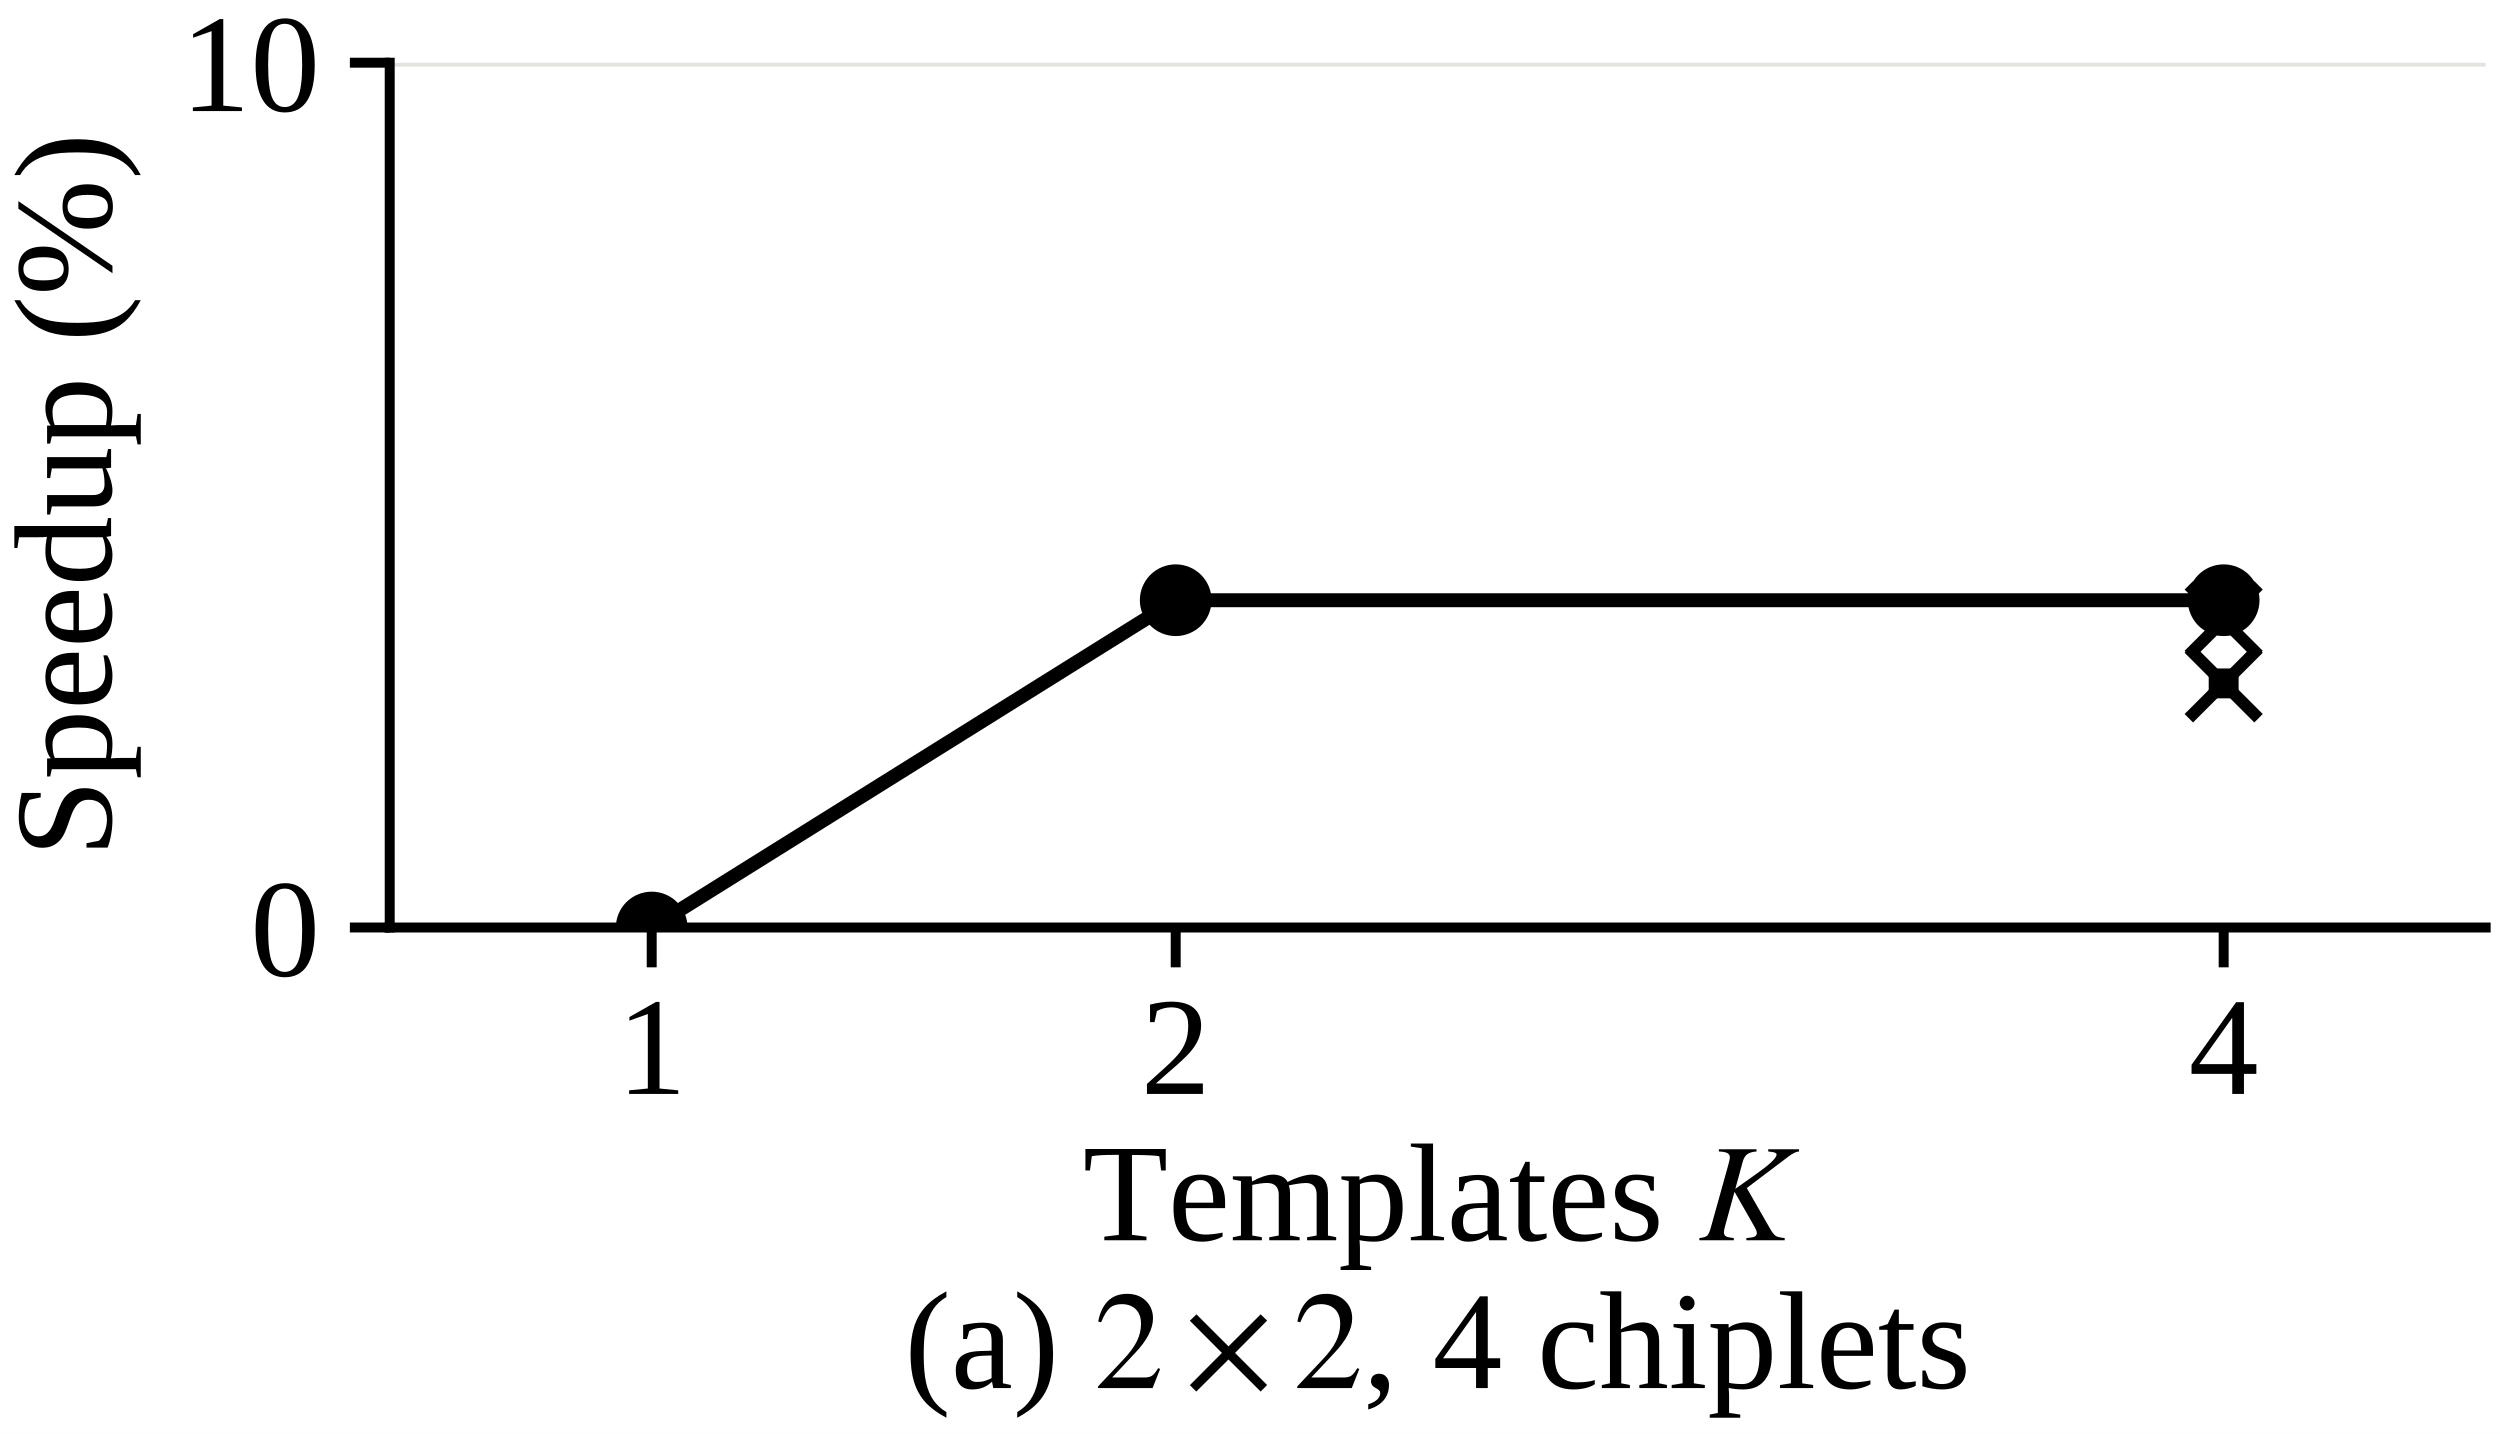
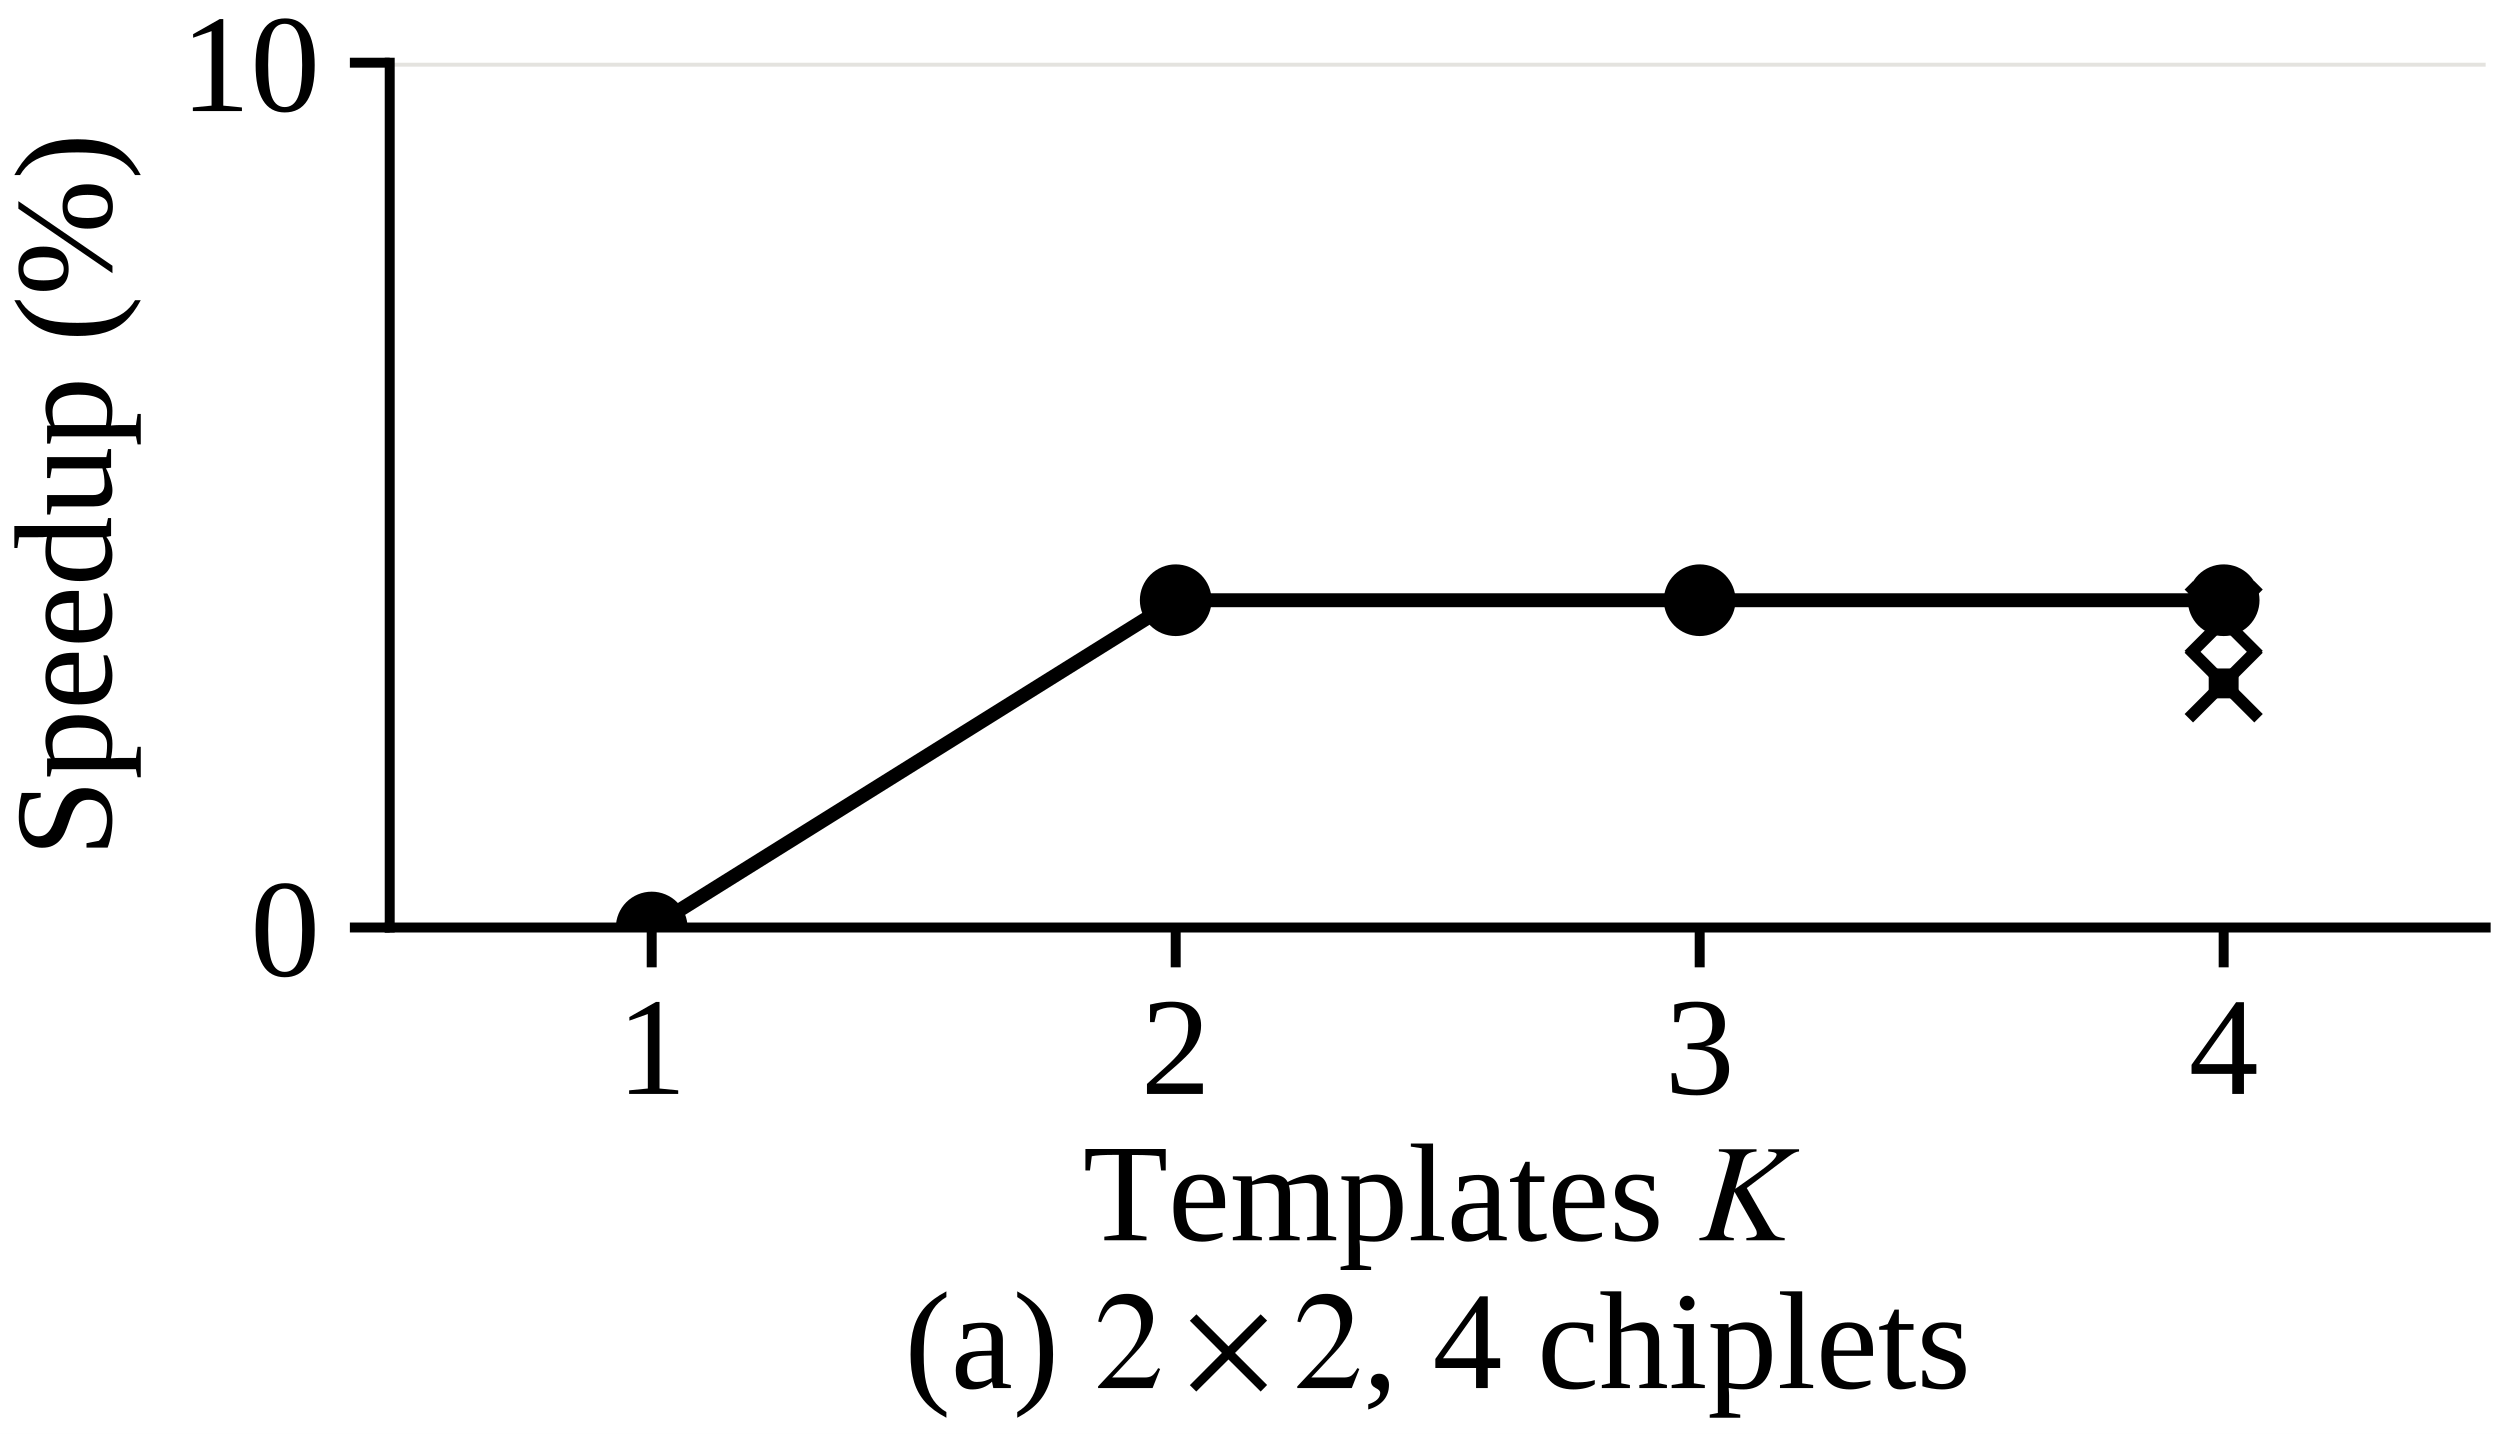
<svg xmlns="http://www.w3.org/2000/svg" xmlns:xlink="http://www.w3.org/1999/xlink" width="125.529pt" height="72pt" viewBox="0 0 125.529 72" version="1.1">
  <defs>
    <style type="text/css">*{stroke-linejoin: round; stroke-linecap: butt}</style>
  </defs>
  <g id="figure_1">
    <g id="patch_1">
      <path d="M 0 72  L 125.529 72  L 125.529 0  L 0 0  z " style="fill: #ffffff" />
    </g>
    <g id="axes_1">
      <g id="patch_2">
        <path d="M 19.568 46.572  L 124.809 46.572  L 124.809 3.149  L 19.568 3.149  z " style="fill: #ffffff" />
      </g>
      <g id="matplotlib.axis_1">
        <g id="xtick_1">
          <g id="line2d_1">
            <defs>
-               <path id="m13ff755b26" d="M 0 0  L 0 2  " style="stroke: #000000; stroke-width: 0.5" />
-             </defs>
-             <g>
-               <use xlink:href="#m13ff755b26" x="32.723" y="46.572" style="stroke: #000000; stroke-width: 0.5" />
+               <path id="m91ce8b0b03" d="M 0 0  L 0 2  " style="stroke: #000000; stroke-width: 0.5" />
+             </defs>
+             <g>
+               <use xlink:href="#m91ce8b0b03" x="32.723" y="46.572" style="stroke: #000000; stroke-width: 0.5" />
            </g>
          </g>
          <g id="text_1">
            <g transform="translate(30.97327 54.92922) scale(0.07 -0.07)">
              <defs>
                <path id="LiberationSerif-31" d="M 1959 250  L 2816 166  L 2816 0  L 563 0  L 563 166  L 1422 250  L 1422 3669  L 575 3366  L 575 3531  L 1797 4225  L 1959 4225  L 1959 250  z " transform="scale(0.015625)" />
              </defs>
              <use xlink:href="#LiberationSerif-31" />
            </g>
          </g>
        </g>
        <g id="xtick_2">
          <g id="line2d_2">
            <g>
-               <use xlink:href="#m13ff755b26" x="59.034" y="46.572" style="stroke: #000000; stroke-width: 0.5" />
+               <use xlink:href="#m91ce8b0b03" x="59.034" y="46.572" style="stroke: #000000; stroke-width: 0.5" />
            </g>
          </g>
          <g id="text_2">
            <g transform="translate(57.28355 54.92922) scale(0.07 -0.07)">
              <defs>
                <path id="LiberationSerif-32" d="M 2847 0  L 281 0  L 281 459  L 863 988  Q 1422 1478 1684 1781  Q 1947 2084 2061 2406  Q 2175 2728 2175 3144  Q 2175 3550 1990 3762  Q 1806 3975 1388 3975  Q 1222 3975 1047 3929  Q 872 3884 738 3809  L 628 3297  L 422 3297  L 422 4103  Q 991 4238 1388 4238  Q 2075 4238 2420 3952  Q 2766 3666 2766 3144  Q 2766 2794 2630 2483  Q 2494 2172 2212 1864  Q 1931 1556 1281 1003  Q 1003 766 691 481  L 2847 481  L 2847 0  z " transform="scale(0.015625)" />
              </defs>
              <use xlink:href="#LiberationSerif-32" />
            </g>
          </g>
        </g>
        <g id="xtick_3">
          <g id="line2d_3">
            <g>
-               <use xlink:href="#m13ff755b26" x="111.654" y="46.572" style="stroke: #000000; stroke-width: 0.5" />
+               <use xlink:href="#m91ce8b0b03" x="85.344" y="46.572" style="stroke: #000000; stroke-width: 0.5" />
            </g>
          </g>
          <g id="text_3">
+             <g transform="translate(83.59384 54.92922) scale(0.07 -0.07)">
+               <defs>
+                 <path id="LiberationSerif-33" d="M 2950 1141  Q 2950 575 2562 256  Q 2175 -63 1466 -63  Q 872 -63 341 72  L 306 953  L 513 953  L 653 366  Q 775 297 998 247  Q 1222 197 1416 197  Q 1906 197 2140 422  Q 2375 647 2375 1172  Q 2375 1584 2159 1798  Q 1944 2013 1491 2034  L 1044 2059  L 1044 2316  L 1491 2344  Q 1844 2363 2012 2563  Q 2181 2763 2181 3169  Q 2181 3591 1998 3783  Q 1816 3975 1416 3975  Q 1250 3975 1069 3929  Q 888 3884 750 3809  L 641 3297  L 434 3297  L 434 4103  Q 744 4184 969 4211  Q 1194 4238 1416 4238  Q 2759 4238 2759 3206  Q 2759 2772 2520 2514  Q 2281 2256 1844 2194  Q 2413 2128 2681 1867  Q 2950 1606 2950 1141  z " transform="scale(0.015625)" />
+               </defs>
+               <use xlink:href="#LiberationSerif-33" />
+             </g>
+           </g>
+         </g>
+         <g id="xtick_4">
+           <g id="line2d_4">
+             <g>
+               <use xlink:href="#m91ce8b0b03" x="111.654" y="46.572" style="stroke: #000000; stroke-width: 0.5" />
+             </g>
+           </g>
+           <g id="text_4">
            <g transform="translate(109.9041 54.92922) scale(0.07 -0.07)">
              <defs>
                <path id="LiberationSerif-34" d="M 2531 922  L 2531 0  L 1994 0  L 1994 922  L 125 922  L 125 1338  L 2172 4213  L 2531 4213  L 2531 1369  L 3100 1369  L 3100 922  L 2531 922  z M 1994 3478  L 1978 3478  L 478 1369  L 1994 1369  L 1994 3478  z " transform="scale(0.015625)" />
              </defs>
              <use xlink:href="#LiberationSerif-34" />
            </g>
          </g>
        </g>
-         <g id="text_4">
+         <g id="text_5">
          <g transform="translate(54.37369 62.32) scale(0.07 -0.07)">
            <defs>
              <path id="LiberationSerif-54" d="M 984 0  L 984 166  L 1650 250  L 1650 3922  L 1491 3922  Q 700 3922 409 3859  L 325 3206  L 116 3206  L 116 4191  L 3803 4191  L 3803 3206  L 3591 3206  L 3506 3859  Q 3413 3881 3097 3898  Q 2781 3916 2406 3916  L 2253 3916  L 2253 250  L 2919 166  L 2919 0  L 984 0  z " transform="scale(0.015625)" />
              <path id="LiberationSerif-65" d="M 813 1478  L 813 1422  Q 813 991 908 752  Q 1003 513 1201 388  Q 1400 263 1722 263  Q 1891 263 2122 291  Q 2353 319 2503 353  L 2503 178  Q 2353 81 2095 9  Q 1838 -63 1569 -63  Q 884 -63 567 306  Q 250 675 250 1491  Q 250 2259 572 2637  Q 894 3016 1491 3016  Q 2619 3016 2619 1734  L 2619 1478  L 813 1478  z M 1491 2766  Q 1166 2766 992 2503  Q 819 2241 819 1728  L 2075 1728  Q 2075 2288 1931 2527  Q 1788 2766 1491 2766  z " transform="scale(0.015625)" />
              <path id="LiberationSerif-6d" d="M 1019 2700  Q 1253 2834 1515 2925  Q 1778 3016 1978 3016  Q 2194 3016 2376 2934  Q 2559 2853 2650 2675  Q 2891 2809 3214 2912  Q 3538 3016 3750 3016  Q 4500 3016 4500 2150  L 4500 219  L 4878 141  L 4878 0  L 3544 0  L 3544 141  L 3981 219  L 3981 2094  Q 3981 2631 3481 2631  Q 3400 2631 3292 2618  Q 3184 2606 3076 2590  Q 2969 2575 2870 2554  Q 2772 2534 2706 2522  Q 2759 2353 2759 2150  L 2759 219  L 3200 141  L 3200 0  L 1806 0  L 1806 141  L 2241 219  L 2241 2094  Q 2241 2353 2108 2492  Q 1975 2631 1709 2631  Q 1434 2631 1025 2541  L 1025 219  L 1466 141  L 1466 0  L 134 0  L 134 141  L 506 219  L 506 2719  L 134 2797  L 134 2938  L 994 2938  L 1019 2700  z " transform="scale(0.015625)" />
              <path id="LiberationSerif-70" d="M 475 2719  L 141 2797  L 141 2938  L 966 2938  L 972 2766  Q 1103 2878 1323 2947  Q 1544 3016 1772 3016  Q 2334 3016 2642 2625  Q 2950 2234 2950 1503  Q 2950 756 2614 346  Q 2278 -63 1644 -63  Q 1291 -63 972 6  Q 991 -219 991 -347  L 991 -1141  L 1503 -1216  L 1503 -1363  L 103 -1363  L 103 -1216  L 475 -1141  L 475 2719  z M 2388 1503  Q 2388 2103 2192 2395  Q 1997 2688 1600 2688  Q 1234 2688 991 2584  L 991 238  Q 1269 184 1600 184  Q 2388 184 2388 1503  z " transform="scale(0.015625)" />
              <path id="LiberationSerif-6c" d="M 1147 219  L 1650 141  L 1650 0  L 128 0  L 128 141  L 628 219  L 628 4225  L 128 4300  L 128 4441  L 1147 4441  L 1147 219  z " transform="scale(0.015625)" />
              <path id="LiberationSerif-61" d="M 1453 3003  Q 1934 3003 2161 2806  Q 2388 2609 2388 2203  L 2388 219  L 2753 141  L 2753 0  L 1947 0  L 1888 294  Q 1531 -63 978 -63  Q 225 -63 225 813  Q 225 1106 339 1298  Q 453 1491 703 1592  Q 953 1694 1428 1703  L 1869 1716  L 1869 2175  Q 1869 2478 1758 2622  Q 1647 2766 1416 2766  Q 1103 2766 844 2619  L 738 2253  L 563 2253  L 563 2894  Q 1069 3003 1453 3003  z M 1869 1497  L 1459 1484  Q 1041 1469 892 1322  Q 744 1175 744 831  Q 744 281 1191 281  Q 1403 281 1558 329  Q 1713 378 1869 453  L 1869 1497  z " transform="scale(0.015625)" />
              <path id="LiberationSerif-74" d="M 1044 -63  Q 744 -63 595 115  Q 447 294 447 616  L 447 2675  L 63 2675  L 63 2816  L 453 2938  L 769 3603  L 966 3603  L 966 2938  L 1638 2938  L 1638 2675  L 966 2675  L 966 672  Q 966 469 1058 366  Q 1150 263 1300 263  Q 1481 263 1741 313  L 1741 109  Q 1631 34 1425 -14  Q 1219 -63 1044 -63  z " transform="scale(0.015625)" />
              <path id="LiberationSerif-73" d="M 2259 825  Q 2259 388 1982 162  Q 1706 -63 1166 -63  Q 947 -63 683 -17  Q 419 28 269 84  L 269 806  L 409 806  L 563 397  Q 797 184 1172 184  Q 1778 184 1778 703  Q 1778 1084 1300 1247  L 1022 1338  Q 706 1441 562 1547  Q 419 1653 341 1808  Q 263 1963 263 2181  Q 263 2569 527 2792  Q 791 3016 1241 3016  Q 1563 3016 2047 2919  L 2047 2278  L 1900 2278  L 1769 2619  Q 1603 2766 1247 2766  Q 994 2766 861 2641  Q 728 2516 728 2303  Q 728 2125 848 2003  Q 969 1881 1213 1800  Q 1672 1644 1812 1572  Q 1953 1500 2051 1395  Q 2150 1291 2204 1156  Q 2259 1022 2259 825  z " transform="scale(0.015625)" />
              <path id="LiberationSerif-20" transform="scale(0.015625)" />
              <path id="STIXGeneral-Italic-4b" d="M 4621 4179  L 4621 4077  Q 4442 4077 4128 3840  L 2221 2400  L 3296 525  Q 3443 269 3552 201  Q 3661 134 3962 102  L 3962 0  L 2202 0  L 2202 102  L 2387 122  Q 2682 147 2682 326  Q 2682 365 2672 409  Q 2662 454 2630 515  Q 2598 576 2579 611  Q 2560 646 2509 736  Q 2458 826 2445 851  L 1658 2227  L 1242 710  Q 1171 467 1171 384  Q 1171 237 1264 182  Q 1357 128 1626 102  L 1626 0  L 45 0  L 45 102  Q 320 134 403 211  Q 486 288 563 557  L 1357 3405  Q 1446 3725 1446 3802  Q 1446 3936 1337 4000  Q 1229 4064 941 4077  L 941 4179  L 2669 4179  L 2669 4077  Q 2400 4058 2253 3958  Q 2106 3859 2035 3603  L 1696 2362  L 2675 3059  Q 3590 3706 3590 3936  Q 3590 4032 3360 4058  L 3206 4077  L 3206 4179  L 4621 4179  z " transform="scale(0.015625)" />
            </defs>
            <use xlink:href="#LiberationSerif-54" transform="translate(0 0.609375)" />
            <use xlink:href="#LiberationSerif-65" transform="translate(61.08398 0.609375)" />
            <use xlink:href="#LiberationSerif-6d" transform="translate(105.4688 0.609375)" />
            <use xlink:href="#LiberationSerif-70" transform="translate(183.252 0.609375)" />
            <use xlink:href="#LiberationSerif-6c" transform="translate(233.252 0.609375)" />
            <use xlink:href="#LiberationSerif-61" transform="translate(261.0352 0.609375)" />
            <use xlink:href="#LiberationSerif-74" transform="translate(305.4199 0.609375)" />
            <use xlink:href="#LiberationSerif-65" transform="translate(333.2031 0.609375)" />
            <use xlink:href="#LiberationSerif-73" transform="translate(377.5879 0.609375)" />
            <use xlink:href="#LiberationSerif-20" transform="translate(416.5039 0.609375)" />
            <use xlink:href="#STIXGeneral-Italic-4b" transform="translate(441.5039 0.609375)" />
          </g>
          <g transform="translate(45.41369 69.74) scale(0.07 -0.07)">
            <defs>
              <path id="LiberationSerif-28" d="M 884 1544  Q 884 731 993 248  Q 1103 -234 1337 -565  Q 1572 -897 1925 -1100  L 1925 -1363  Q 1306 -1034 957 -645  Q 609 -256 445 270  Q 281 797 281 1544  Q 281 2288 443 2811  Q 606 3334 953 3721  Q 1300 4109 1925 4441  L 1925 4178  Q 1544 3959 1319 3617  Q 1094 3275 989 2819  Q 884 2363 884 1544  z " transform="scale(0.015625)" />
              <path id="LiberationSerif-29" d="M 206 -1363  L 206 -1100  Q 559 -897 793 -564  Q 1028 -231 1137 251  Q 1247 734 1247 1544  Q 1247 2363 1142 2819  Q 1038 3275 813 3617  Q 588 3959 206 4178  L 206 4441  Q 831 4106 1178 3720  Q 1525 3334 1687 2811  Q 1850 2288 1850 1544  Q 1850 800 1687 273  Q 1525 -253 1178 -640  Q 831 -1028 206 -1363  z " transform="scale(0.015625)" />
              <path id="STIXGeneral-Regular-32" d="M 3034 877  L 2688 0  L 186 0  L 186 77  L 1325 1286  Q 1773 1754 1965 2144  Q 2157 2534 2157 2950  Q 2157 3379 1920 3616  Q 1683 3853 1267 3853  Q 922 3853 720 3673  Q 518 3494 326 3021  L 192 3053  Q 301 3648 630 3987  Q 960 4326 1523 4326  Q 2054 4326 2380 4006  Q 2707 3686 2707 3200  Q 2707 2477 1888 1613  L 832 486  L 2330 486  Q 2541 486 2665 569  Q 2790 653 2944 915  L 3034 877  z " transform="scale(0.015625)" />
              <path id="STIXGeneral-Regular-d7" d="M 3821 141  L 3526 -160  L 2048 1312  L 570 -160  L 275 134  L 1747 1613  L 275 3091  L 576 3386  L 2048 1914  L 3526 3386  L 3821 3098  L 2349 1613  L 3821 141  z " transform="scale(0.015625)" />
              <path id="LiberationSerif-2c" d="M 1197 153  Q 1197 -275 948 -564  Q 700 -853 244 -984  L 244 -744  Q 794 -569 794 -219  Q 794 -156 747 -106  Q 700 -56 584 3  Q 372 113 372 313  Q 372 481 478 570  Q 584 659 750 659  Q 950 659 1073 515  Q 1197 372 1197 153  z " transform="scale(0.015625)" />
              <path id="LiberationSerif-63" d="M 2644 178  Q 2491 66 2222 1  Q 1953 -63 1672 -63  Q 244 -63 244 1491  Q 244 2225 608 2620  Q 972 3016 1650 3016  Q 2072 3016 2572 2919  L 2572 2100  L 2400 2100  L 2266 2619  Q 2006 2766 1644 2766  Q 806 2766 806 1491  Q 806 828 1061 545  Q 1316 263 1850 263  Q 2306 263 2644 366  L 2644 178  z " transform="scale(0.015625)" />
              <path id="LiberationSerif-68" d="M 1019 3169  Q 1019 2844 997 2700  Q 1222 2828 1508 2922  Q 1794 3016 1991 3016  Q 2372 3016 2565 2794  Q 2759 2572 2759 2150  L 2759 219  L 3116 141  L 3116 0  L 1850 0  L 1850 141  L 2241 219  L 2241 2113  Q 2241 2650 1722 2650  Q 1428 2650 1019 2559  L 1019 219  L 1416 141  L 1416 0  L 128 0  L 128 141  L 500 219  L 500 4225  L 63 4300  L 63 4441  L 1019 4441  L 1019 3169  z " transform="scale(0.015625)" />
              <path id="LiberationSerif-69" d="M 1184 3897  Q 1184 3759 1084 3659  Q 984 3559 844 3559  Q 706 3559 606 3659  Q 506 3759 506 3897  Q 506 4038 606 4138  Q 706 4238 844 4238  Q 984 4238 1084 4138  Q 1184 4038 1184 3897  z M 1153 219  L 1656 141  L 1656 0  L 134 0  L 134 141  L 634 219  L 634 2719  L 219 2797  L 219 2938  L 1153 2938  L 1153 219  z " transform="scale(0.015625)" />
            </defs>
            <use xlink:href="#LiberationSerif-28" transform="translate(0 0.609375)" />
            <use xlink:href="#LiberationSerif-61" transform="translate(33.30078 0.609375)" />
            <use xlink:href="#LiberationSerif-29" transform="translate(77.68555 0.609375)" />
            <use xlink:href="#LiberationSerif-20" transform="translate(110.9863 0.609375)" />
            <use xlink:href="#STIXGeneral-Regular-32" transform="translate(135.9863 0.609375)" />
            <use xlink:href="#STIXGeneral-Regular-d7" transform="translate(200.4263 0.609375)" />
            <use xlink:href="#STIXGeneral-Regular-32" transform="translate(278.8663 0.609375)" />
            <use xlink:href="#LiberationSerif-2c" transform="translate(328.8663 0.609375)" />
            <use xlink:href="#LiberationSerif-20" transform="translate(353.8663 0.609375)" />
            <use xlink:href="#LiberationSerif-34" transform="translate(378.8663 0.609375)" />
            <use xlink:href="#LiberationSerif-20" transform="translate(428.8663 0.609375)" />
            <use xlink:href="#LiberationSerif-63" transform="translate(453.8663 0.609375)" />
            <use xlink:href="#LiberationSerif-68" transform="translate(498.251 0.609375)" />
            <use xlink:href="#LiberationSerif-69" transform="translate(548.251 0.609375)" />
            <use xlink:href="#LiberationSerif-70" transform="translate(576.0342 0.609375)" />
            <use xlink:href="#LiberationSerif-6c" transform="translate(626.0342 0.609375)" />
            <use xlink:href="#LiberationSerif-65" transform="translate(653.8174 0.609375)" />
            <use xlink:href="#LiberationSerif-74" transform="translate(698.2022 0.609375)" />
            <use xlink:href="#LiberationSerif-73" transform="translate(725.9854 0.609375)" />
          </g>
        </g>
      </g>
      <g id="matplotlib.axis_2">
        <g id="ytick_1">
-           <g id="line2d_4">
-             <path d="M 19.568 46.572  L 124.809 46.572  " clip-path="url(#pf853526032)" style="fill: none; stroke: #e4e3df; stroke-width: 0.4; stroke-linecap: square" />
-           </g>
          <g id="line2d_5">
-             <defs>
-               <path id="m1ad106c8b0" d="M 0 0  L -2 0  " style="stroke: #000000; stroke-width: 0.5" />
-             </defs>
-             <g>
-               <use xlink:href="#m1ad106c8b0" x="19.568" y="46.572" style="stroke: #000000; stroke-width: 0.5" />
-             </g>
-           </g>
-           <g id="text_5">
+             <path d="M 19.568 46.572  L 124.809 46.572  " clip-path="url(#pea9f817a11)" style="fill: none; stroke: #e4e3df; stroke-width: 0.4; stroke-linecap: square" />
+           </g>
+           <g id="line2d_6">
+             <defs>
+               <path id="m7dd61a1ec5" d="M 0 0  L -2 0  " style="stroke: #000000; stroke-width: 0.5" />
+             </defs>
+             <g>
+               <use xlink:href="#m7dd61a1ec5" x="19.568" y="46.572" style="stroke: #000000; stroke-width: 0.5" />
+             </g>
+           </g>
+           <g id="text_6">
            <g transform="translate(12.56813 49.00055) scale(0.07 -0.07)">
              <defs>
                <path id="LiberationSerif-30" d="M 2956 2113  Q 2956 -63 1581 -63  Q 919 -63 581 493  Q 244 1050 244 2113  Q 244 3153 581 3704  Q 919 4256 1606 4256  Q 2269 4256 2612 3711  Q 2956 3166 2956 2113  z M 2381 2113  Q 2381 3119 2190 3562  Q 2000 4006 1581 4006  Q 1175 4006 997 3587  Q 819 3169 819 2113  Q 819 1050 1000 617  Q 1181 184 1581 184  Q 1994 184 2187 639  Q 2381 1094 2381 2113  z " transform="scale(0.015625)" />
              </defs>
              <use xlink:href="#LiberationSerif-30" />
            </g>
          </g>
        </g>
        <g id="ytick_2">
-           <g id="line2d_6">
-             <path d="M 19.568 3.149  L 124.809 3.149  " clip-path="url(#pf853526032)" style="fill: none; stroke: #e4e3df; stroke-width: 0.4; stroke-linecap: square" />
-           </g>
          <g id="line2d_7">
-             <g>
-               <use xlink:href="#m1ad106c8b0" x="19.568" y="3.149" style="stroke: #000000; stroke-width: 0.5" />
-             </g>
-           </g>
-           <g id="text_6">
+             <path d="M 19.568 3.149  L 124.809 3.149  " clip-path="url(#pea9f817a11)" style="fill: none; stroke: #e4e3df; stroke-width: 0.4; stroke-linecap: square" />
+           </g>
+           <g id="line2d_8">
+             <g>
+               <use xlink:href="#m7dd61a1ec5" x="19.568" y="3.149" style="stroke: #000000; stroke-width: 0.5" />
+             </g>
+           </g>
+           <g id="text_7">
            <g transform="translate(9.068125 5.577344) scale(0.07 -0.07)">
              <use xlink:href="#LiberationSerif-31" />
              <use xlink:href="#LiberationSerif-30" x="50" />
            </g>
          </g>
        </g>
-         <g id="text_7">
+         <g id="text_8">
          <g transform="translate(5.577344 43.03512) rotate(-90) scale(0.07 -0.07)">
            <defs>
              <path id="LiberationSerif-53" d="M 434 1128  L 638 1128  L 747 563  Q 863 416 1145 303  Q 1428 191 1703 191  Q 2141 191 2386 414  Q 2631 638 2631 1031  Q 2631 1256 2536 1403  Q 2441 1550 2286 1651  Q 2131 1753 1934 1823  Q 1738 1894 1530 1966  Q 1322 2038 1125 2125  Q 928 2213 773 2347  Q 619 2481 523 2679  Q 428 2878 428 3169  Q 428 3669 803 3953  Q 1178 4238 1844 4238  Q 2350 4238 2944 4103  L 2944 3231  L 2741 3231  L 2631 3744  Q 2313 3975 1844 3975  Q 1425 3975 1189 3804  Q 953 3634 953 3334  Q 953 3131 1048 2997  Q 1144 2863 1298 2767  Q 1453 2672 1651 2603  Q 1850 2534 2058 2461  Q 2266 2388 2464 2295  Q 2663 2203 2817 2061  Q 2972 1919 3067 1714  Q 3163 1509 3163 1209  Q 3163 603 2791 270  Q 2419 -63 1719 -63  Q 1381 -63 1040 -3  Q 700 56 434 159  L 434 1128  z " transform="scale(0.015625)" />
              <path id="LiberationSerif-64" d="M 2259 219  Q 1906 -63 1434 -63  Q 231 -63 231 1441  Q 231 2213 572 2614  Q 913 3016 1575 3016  Q 1913 3016 2259 2944  Q 2241 3047 2241 3463  L 2241 4225  L 1747 4300  L 1747 4441  L 2759 4441  L 2759 219  L 3122 141  L 3122 0  L 2297 0  L 2259 219  z M 794 1441  Q 794 847 994 555  Q 1194 263 1606 263  Q 1959 263 2241 384  L 2241 2706  Q 1963 2759 1606 2759  Q 794 2759 794 1441  z " transform="scale(0.015625)" />
              <path id="LiberationSerif-75" d="M 978 838  Q 978 300 1478 300  Q 1866 300 2203 397  L 2203 2719  L 1759 2797  L 1759 2938  L 2719 2938  L 2719 219  L 3091 141  L 3091 0  L 2234 0  L 2209 238  Q 1988 116 1697 26  Q 1406 -63 1209 -63  Q 459 -63 459 800  L 459 2719  L 84 2797  L 84 2938  L 978 2938  L 978 838  z " transform="scale(0.015625)" />
              <path id="LiberationSerif-25" d="M 1375 -63  L 1031 -63  L 3994 4256  L 4341 4256  L 1375 -63  z M 2253 3109  Q 2253 1947 1222 1947  Q 719 1947 469 2244  Q 219 2541 219 3109  Q 219 4256 1241 4256  Q 1738 4256 1995 3968  Q 2253 3681 2253 3109  z M 1766 3109  Q 1766 3584 1636 3804  Q 1506 4025 1222 4025  Q 950 4025 826 3817  Q 703 3609 703 3109  Q 703 2597 828 2386  Q 953 2175 1222 2175  Q 1503 2175 1634 2398  Q 1766 2622 1766 3109  z M 5113 1081  Q 5113 -84 4084 -84  Q 3581 -84 3329 212  Q 3078 509 3078 1081  Q 3078 1638 3331 1933  Q 3584 2228 4103 2228  Q 4600 2228 4856 1940  Q 5113 1653 5113 1081  z M 4628 1081  Q 4628 1556 4498 1776  Q 4369 1997 4084 1997  Q 3813 1997 3689 1789  Q 3566 1581 3566 1081  Q 3566 569 3691 358  Q 3816 147 4084 147  Q 4366 147 4497 370  Q 4628 594 4628 1081  z " transform="scale(0.015625)" />
            </defs>
            <use xlink:href="#LiberationSerif-53" />
            <use xlink:href="#LiberationSerif-70" x="55.615" />
            <use xlink:href="#LiberationSerif-65" x="105.615" />
            <use xlink:href="#LiberationSerif-65" x="150" />
            <use xlink:href="#LiberationSerif-64" x="194.385" />
            <use xlink:href="#LiberationSerif-75" x="244.385" />
            <use xlink:href="#LiberationSerif-70" x="294.385" />
            <use xlink:href="#LiberationSerif-20" x="344.385" />
            <use xlink:href="#LiberationSerif-28" x="369.385" />
            <use xlink:href="#LiberationSerif-25" x="402.686" />
            <use xlink:href="#LiberationSerif-29" x="485.986" />
          </g>
        </g>
      </g>
-       <g id="line2d_8">
-         <path d="M 32.723 46.572  L 59.034 30.138  L 111.654 30.138  " clip-path="url(#pf853526032)" style="fill: none; stroke: #000000; stroke-width: 0.7; stroke-linecap: square" />
+       <g id="line2d_9">
+         <path d="M 32.723 46.572  L 59.034 30.138  L 85.344 30.138  L 111.654 30.138  " clip-path="url(#pea9f817a11)" style="fill: none; stroke: #000000; stroke-width: 0.7; stroke-linecap: square" />
      </g>
      <g id="patch_3">
        <path d="M 19.568 46.572  L 19.568 3.149  " style="fill: none; stroke: #000000; stroke-width: 0.5; stroke-linejoin: miter; stroke-linecap: square" />
      </g>
      <g id="patch_4">
        <path d="M 19.568 46.572  L 124.809 46.572  " style="fill: none; stroke: #000000; stroke-width: 0.5; stroke-linejoin: miter; stroke-linecap: square" />
      </g>
-       <g id="line2d_9">
-         <path d="M 32.723 46.572  " clip-path="url(#pf853526032)" style="fill: none; stroke: #000000; stroke-width: 1.5; stroke-linecap: square" />
+       <g id="line2d_10">
+         <path d="M 32.723 46.572  " clip-path="url(#pea9f817a11)" style="fill: none; stroke: #000000; stroke-width: 1.5; stroke-linecap: square" />
        <defs>
-           <path id="mb24d89c51d" d="M 0 1.5  C 0.398 1.5 0.779 1.342 1.061 1.061  C 1.342 0.779 1.5 0.398 1.5 0  C 1.5 -0.398 1.342 -0.779 1.061 -1.061  C 0.779 -1.342 0.398 -1.5 0 -1.5  C -0.398 -1.5 -0.779 -1.342 -1.061 -1.061  C -1.342 -0.779 -1.5 -0.398 -1.5 0  C -1.5 0.398 -1.342 0.779 -1.061 1.061  C -0.779 1.342 -0.398 1.5 0 1.5  z " style="stroke: #000000; stroke-width: 0.6" />
+           <path id="mddc96a306b" d="M 0 1.5  C 0.398 1.5 0.779 1.342 1.061 1.061  C 1.342 0.779 1.5 0.398 1.5 0  C 1.5 -0.398 1.342 -0.779 1.061 -1.061  C 0.779 -1.342 0.398 -1.5 0 -1.5  C -0.398 -1.5 -0.779 -1.342 -1.061 -1.061  C -1.342 -0.779 -1.5 -0.398 -1.5 0  C -1.5 0.398 -1.342 0.779 -1.061 1.061  C -0.779 1.342 -0.398 1.5 0 1.5  z " style="stroke: #000000; stroke-width: 0.6" />
        </defs>
-         <g clip-path="url(#pf853526032)">
-           <use xlink:href="#mb24d89c51d" x="32.723" y="46.572" style="stroke: #000000; stroke-width: 0.6" />
-         </g>
-       </g>
-       <g id="line2d_10">
-         <path d="M 59.034 30.138  " clip-path="url(#pf853526032)" style="fill: none; stroke: #000000; stroke-width: 1.5; stroke-linecap: square" />
-         <g clip-path="url(#pf853526032)">
-           <use xlink:href="#mb24d89c51d" x="59.034" y="30.138" style="stroke: #000000; stroke-width: 0.6" />
+         <g clip-path="url(#pea9f817a11)">
+           <use xlink:href="#mddc96a306b" x="32.723" y="46.572" style="stroke: #000000; stroke-width: 0.6" />
        </g>
      </g>
      <g id="line2d_11">
-         <path d="M 111.654 30.138  " clip-path="url(#pf853526032)" style="fill: none; stroke: #000000; stroke-width: 1.5; stroke-linecap: square" />
-         <g clip-path="url(#pf853526032)">
-           <use xlink:href="#mb24d89c51d" x="111.654" y="30.138" style="stroke: #000000; stroke-width: 0.6" />
+         <path d="M 59.034 30.138  " clip-path="url(#pea9f817a11)" style="fill: none; stroke: #000000; stroke-width: 1.5; stroke-linecap: square" />
+         <g clip-path="url(#pea9f817a11)">
+           <use xlink:href="#mddc96a306b" x="59.034" y="30.138" style="stroke: #000000; stroke-width: 0.6" />
        </g>
      </g>
      <g id="line2d_12">
-         <path d="M 111.654 31.14  " clip-path="url(#pf853526032)" style="fill: none; stroke: #000000; stroke-width: 1.5; stroke-linecap: square" />
+         <path d="M 85.344 30.138  " clip-path="url(#pea9f817a11)" style="fill: none; stroke: #000000; stroke-width: 1.5; stroke-linecap: square" />
+         <g clip-path="url(#pea9f817a11)">
+           <use xlink:href="#mddc96a306b" x="85.344" y="30.138" style="stroke: #000000; stroke-width: 0.6" />
+         </g>
+       </g>
+       <g id="line2d_13">
+         <path d="M 111.654 30.138  " clip-path="url(#pea9f817a11)" style="fill: none; stroke: #000000; stroke-width: 1.5; stroke-linecap: square" />
+         <g clip-path="url(#pea9f817a11)">
+           <use xlink:href="#mddc96a306b" x="111.654" y="30.138" style="stroke: #000000; stroke-width: 0.6" />
+         </g>
+       </g>
+       <g id="line2d_14">
+         <path d="M 111.654 31.14  " clip-path="url(#pea9f817a11)" style="fill: none; stroke: #000000; stroke-width: 1.5; stroke-linecap: square" />
        <defs>
-           <path id="mfcbb982ed0" d="M -1.75 1.75  L 1.75 -1.75  M -1.75 -1.75  L 1.75 1.75  " style="stroke: #000000; stroke-width: 0.6" />
+           <path id="m562c833d9e" d="M -1.75 1.75  L 1.75 -1.75  M -1.75 -1.75  L 1.75 1.75  " style="stroke: #000000; stroke-width: 0.6" />
        </defs>
-         <g clip-path="url(#pf853526032)">
-           <use xlink:href="#mfcbb982ed0" x="111.654" y="31.14" style="stroke: #000000; stroke-width: 0.6" />
-         </g>
-       </g>
-       <g id="line2d_13">
-         <path d="M 111.654 34.314  " clip-path="url(#pf853526032)" style="fill: none; stroke: #000000; stroke-width: 1.5; stroke-linecap: square" />
-         <g clip-path="url(#pf853526032)">
-           <use xlink:href="#mfcbb982ed0" x="111.654" y="34.314" style="stroke: #000000; stroke-width: 0.6" />
+         <g clip-path="url(#pea9f817a11)">
+           <use xlink:href="#m562c833d9e" x="111.654" y="31.14" style="stroke: #000000; stroke-width: 0.6" />
+         </g>
+       </g>
+       <g id="line2d_15">
+         <path d="M 111.654 34.314  " clip-path="url(#pea9f817a11)" style="fill: none; stroke: #000000; stroke-width: 1.5; stroke-linecap: square" />
+         <g clip-path="url(#pea9f817a11)">
+           <use xlink:href="#m562c833d9e" x="111.654" y="34.314" style="stroke: #000000; stroke-width: 0.6" />
        </g>
      </g>
    </g>
  </g>
  <defs>
-     <clipPath id="pf853526032">
+     <clipPath id="pea9f817a11">
      <rect x="19.568" y="3.149" width="105.241" height="43.423" />
    </clipPath>
  </defs>
</svg>
